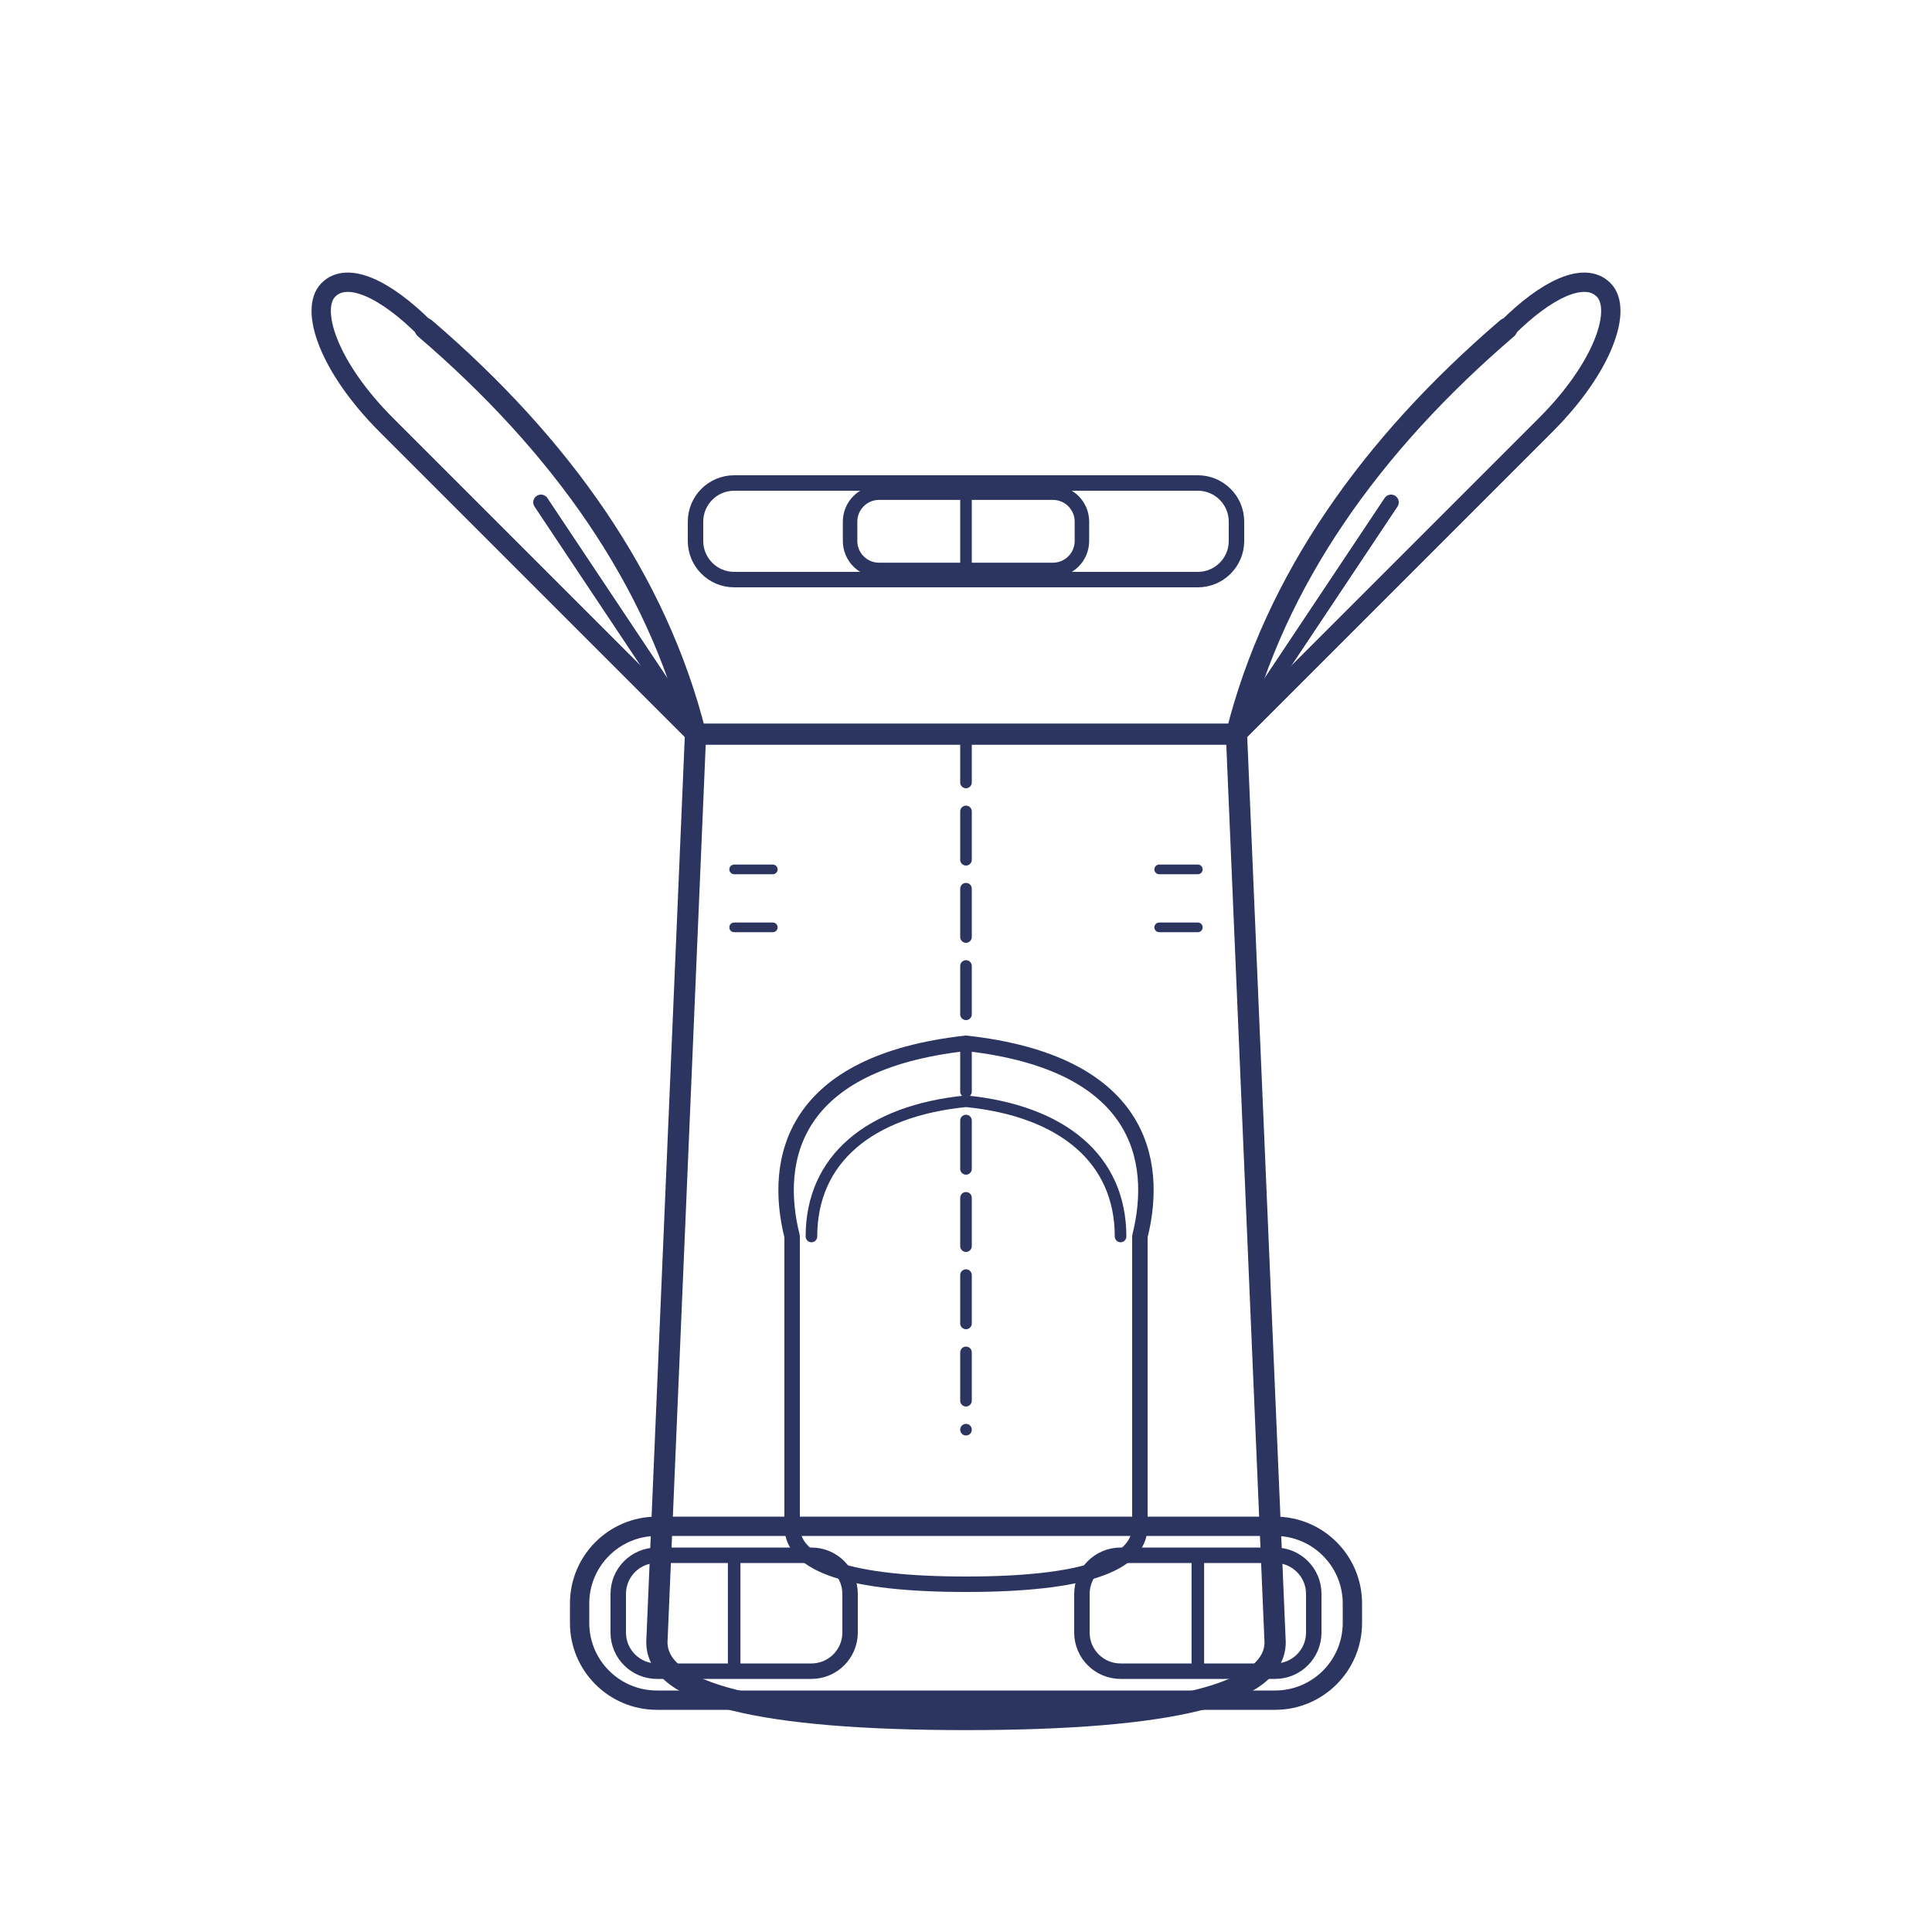
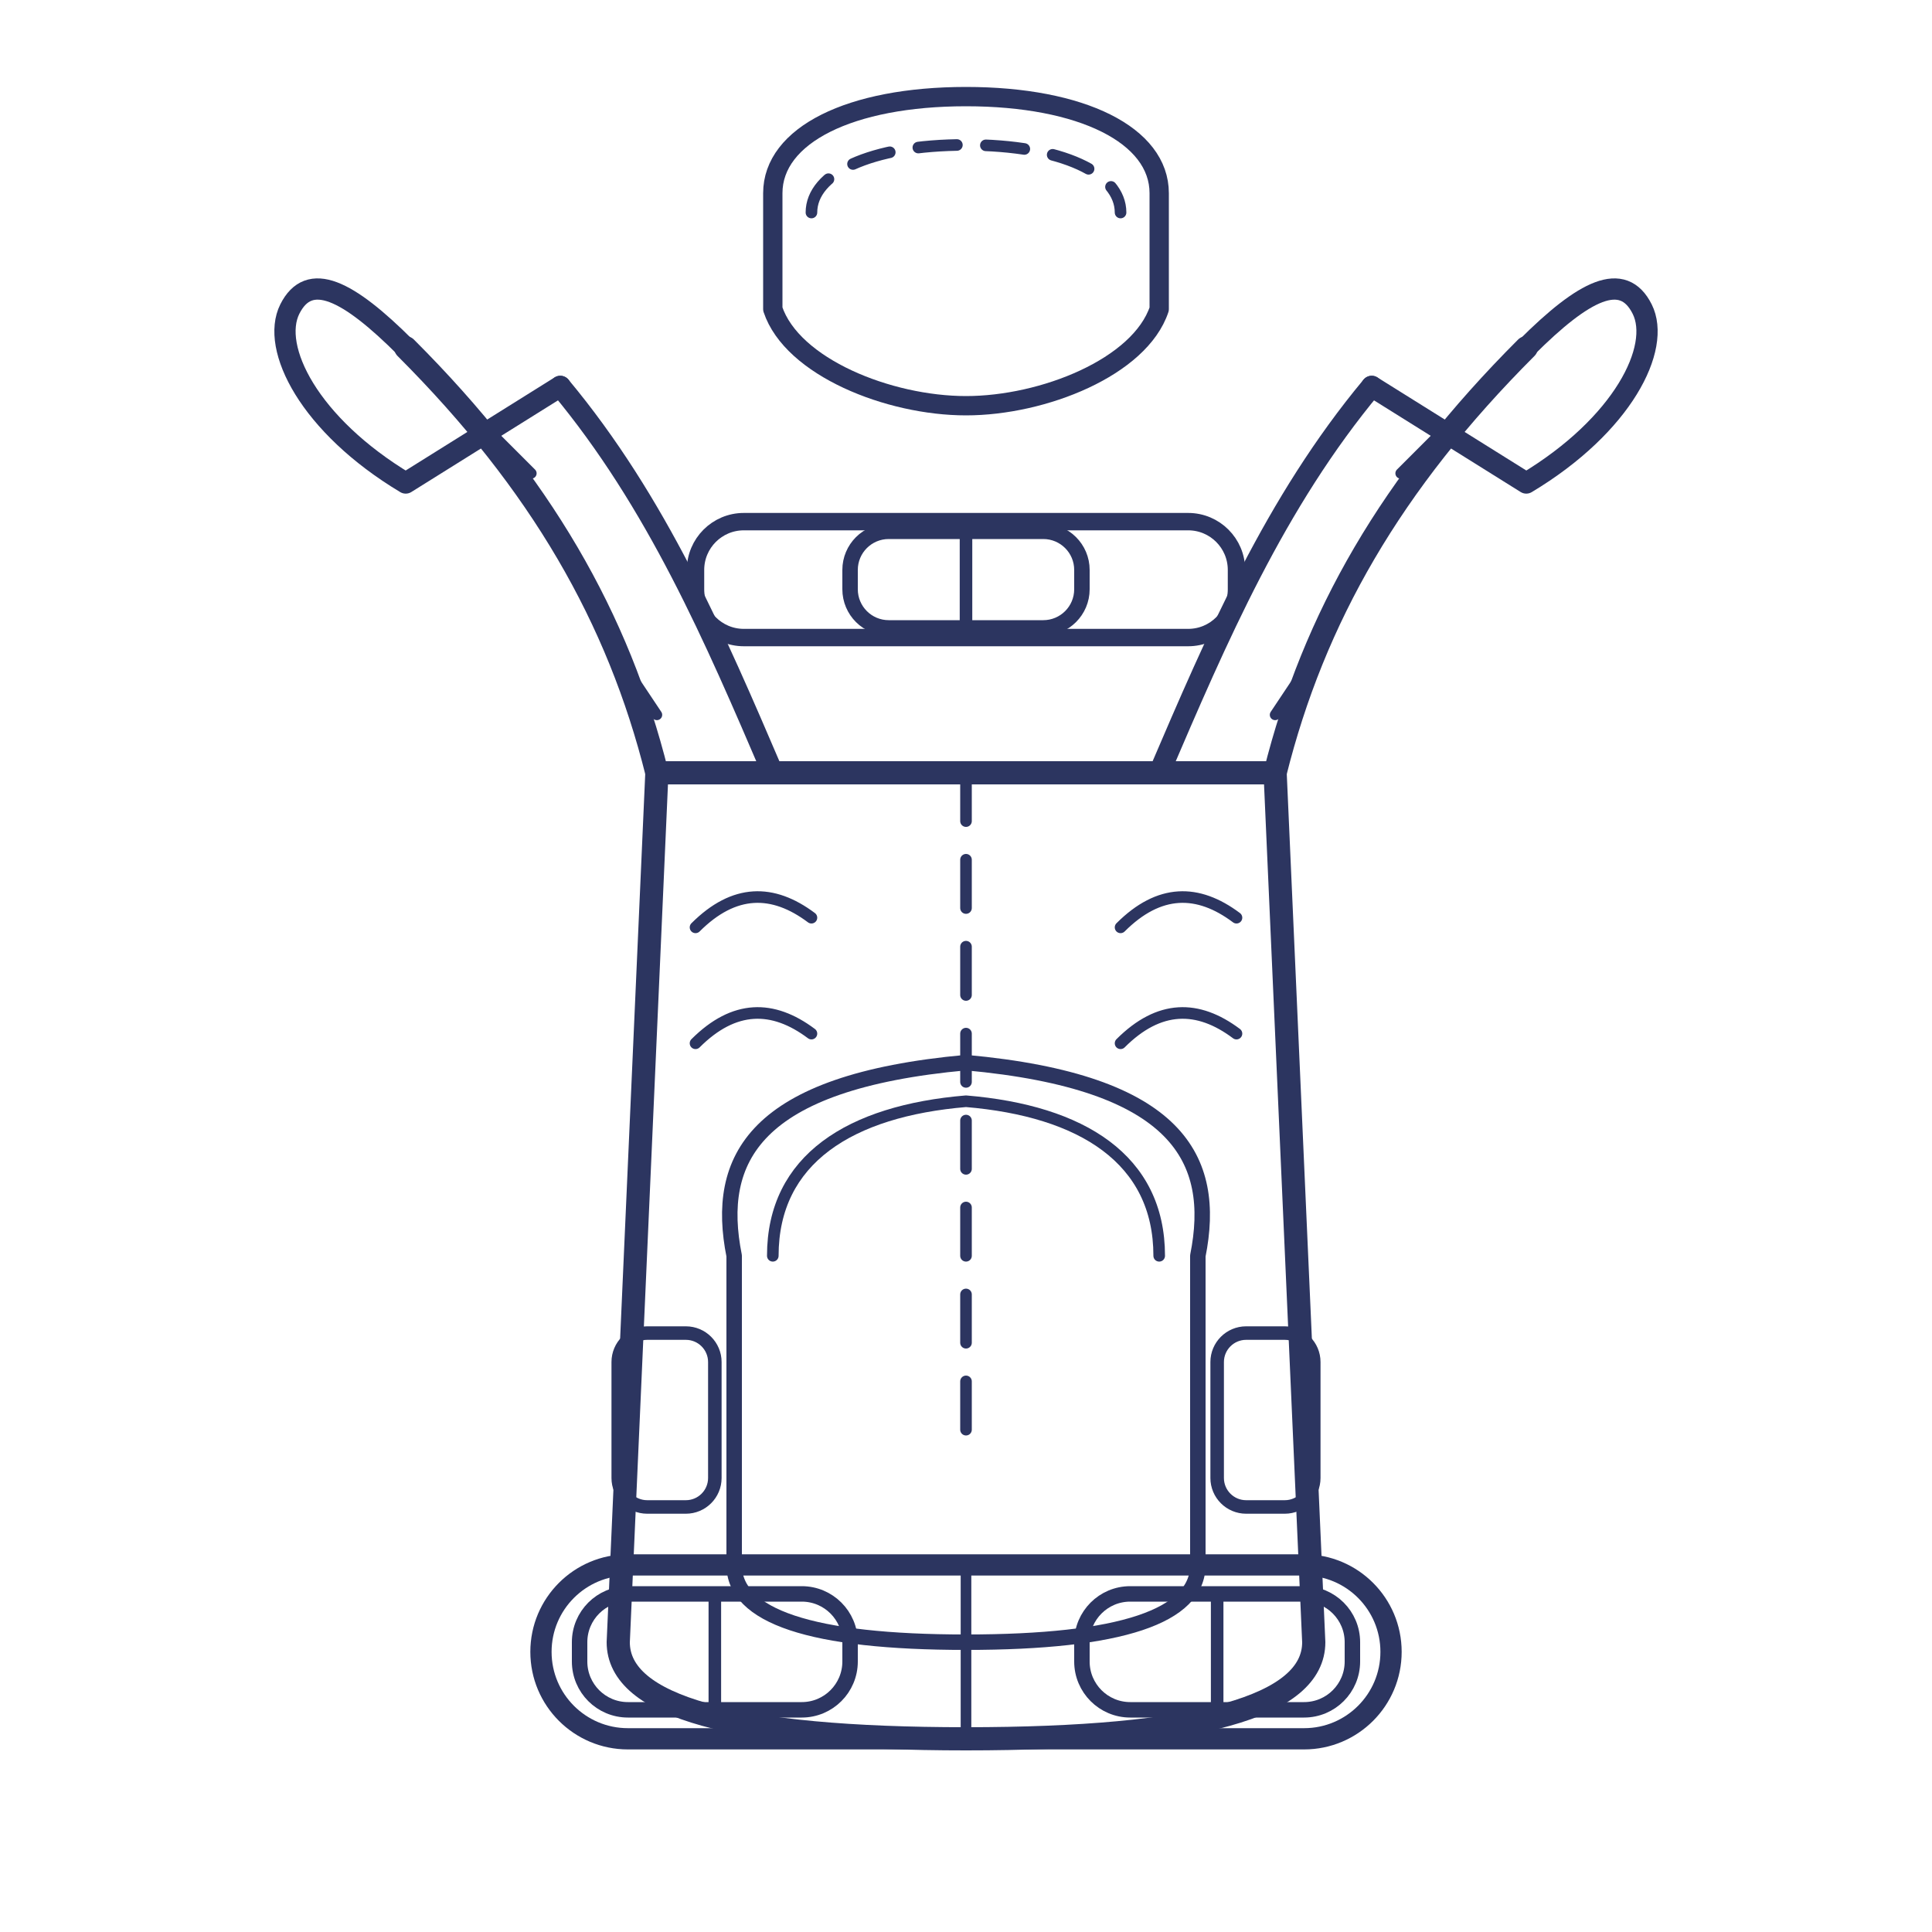
- <svg xmlns="http://www.w3.org/2000/svg" viewBox="0 0 200 200">
-   <g stroke="#2C3560" fill="none" stroke-linecap="round" stroke-linejoin="round">
-     <path d="M72 76 C68 60 58 46 44 34" stroke-width="2.2" />
-     <path d="M44 34 C40 30 36 28 34 30 C32 32 34 38 40 44 L72 76" stroke-width="2" />
-     <path d="M128 76 C132 60 142 46 156 34" stroke-width="2.2" />
-     <path d="M156 34 C160 30 164 28 166 30 C168 32 166 38 160 44 L128 76" stroke-width="2" />
-     <path d="M56 52 L72 76" stroke-width="1.6" />
-     <path d="M144 52 L128 76" stroke-width="1.6" />
-     <rect x="72" y="50" width="56" height="10" rx="4" stroke-width="1.6" />
-     <rect x="88" y="51" width="24" height="8" rx="3" stroke-width="1.5" />
-     <line x1="100" y1="51" x2="100" y2="59" stroke-width="1.2" />
-     <path d="M72 76 L68 170 Q68 178 100 178 Q132 178 132 170 L128 76 Z" stroke-width="2.2" />
-     <line x1="100" y1="76" x2="100" y2="148" stroke-width="1.2" stroke-dasharray="5,3" />
-     <path d="M76 90 L80 90" stroke-width="1" />
-     <path d="M76 96 L80 96" stroke-width="1" />
-     <path d="M120 90 L124 90" stroke-width="1" />
-     <path d="M120 96 L124 96" stroke-width="1" />
-     <path d="M82 128 C80 120 82 110 100 108 C118 110 120 120 118 128 L118 158 Q118 164 100 164 Q82 164 82 158 Z" stroke-width="1.6" />
-     <path d="M84 128 C84 120 90 115 100 114 C110 115 116 120 116 128" stroke-width="1.2" />
-     <rect x="60" y="158" width="80" height="18" rx="8" stroke-width="2" />
-     <rect x="64" y="161" width="24" height="12" rx="4" stroke-width="1.6" />
-     <rect x="112" y="161" width="24" height="12" rx="4" stroke-width="1.6" />
-     <line x1="76" y1="161" x2="76" y2="173" stroke-width="1.3" />
-     <line x1="124" y1="161" x2="124" y2="173" stroke-width="1.3" />
-   </g>
+ <svg xmlns="http://www.w3.org/2000/svg" viewBox="0 0 200 200" stroke="#2C3560" fill="none" stroke-linecap="round" stroke-linejoin="round">
+   <path d="M 68 80 C 64 64 56 50 42 36" stroke-width="2.4" />
+   <path d="M 80 80 C 74 66 68 52 58 40" stroke-width="2.2" />
+   <path d="M 42 36 C 36 30 32 28 30 32 C 28 36 32 44 42 50 L 58 40" stroke-width="2.2" />
+   <line x1="50" y1="44" x2="55" y2="49" stroke-width="1.1" />
+   <line x1="58" y1="56" x2="62" y2="62" stroke-width="1.1" />
+   <line x1="64" y1="68" x2="68" y2="74" stroke-width="1.1" />
+   <path d="M 132 80 C 136 64 144 50 158 36" stroke-width="2.4" />
+   <path d="M 120 80 C 126 66 132 52 142 40" stroke-width="2.2" />
+   <path d="M 158 36 C 164 30 168 28 170 32 C 172 36 168 44 158 50 L 142 40" stroke-width="2.2" />
+   <line x1="150" y1="44" x2="145" y2="49" stroke-width="1.1" />
+   <line x1="142" y1="56" x2="138" y2="62" stroke-width="1.1" />
+   <line x1="136" y1="68" x2="132" y2="74" stroke-width="1.1" />
+   <rect x="72" y="54" width="56" height="12" rx="5" stroke-width="1.8" />
+   <rect x="88" y="55" width="24" height="10" rx="4" stroke-width="1.6" />
+   <line x1="100" y1="55" x2="100" y2="65" stroke-width="1.3" />
+   <path d="M 80 20 C 80 14 88 10 100 10 C 112 10 120 14 120 20 L 120 32 C 118 38 108 42 100 42 C 92 42 82 38 80 32 Z" stroke-width="2" />
+   <path d="M 84 22 C 84 18 90 15 100 15 C 110 15 116 18 116 22" stroke-width="1.2" stroke-dasharray="4,3" />
+   <path d="M 68 80 L 64 170 Q 64 180 100 180 Q 136 180 136 170 L 132 80 Z" stroke-width="2.4" />
+   <line x1="100" y1="80" x2="100" y2="150" stroke-width="1.2" stroke-dasharray="5,4" />
+   <path d="M 72 96 C 76 92 80 92 84 95" stroke-width="1.2" />
+   <path d="M 72 108 C 76 104 80 104 84 107" stroke-width="1.2" />
+   <path d="M 116 96 C 120 92 124 92 128 95" stroke-width="1.2" />
+   <path d="M 116 108 C 120 104 124 104 128 107" stroke-width="1.2" />
+   <path d="M 76 130 C 74 120 78 112 100 110 C 122 112 126 120 124 130 L 124 162 Q 124 170 100 170 Q 76 170 76 162 Z" stroke-width="1.6" />
+   <path d="M 80 130 C 80 120 88 115 100 114 C 112 115 120 120 120 130" stroke-width="1.2" />
+   <rect x="56" y="162" width="88" height="18" rx="9" stroke-width="2.2" />
+   <path d="M 100 162 L 100 180" stroke-width="1.1" />
+   <rect x="60" y="165" width="28" height="12" rx="5" stroke-width="1.6" />
+   <line x1="74" y1="165" x2="74" y2="177" stroke-width="1.3" />
+   <rect x="112" y="165" width="28" height="12" rx="5" stroke-width="1.6" />
+   <line x1="126" y1="165" x2="126" y2="177" stroke-width="1.3" />
+   <rect x="64" y="138" width="10" height="18" rx="3" stroke-width="1.4" />
+   <rect x="126" y="138" width="10" height="18" rx="3" stroke-width="1.4" />
</svg>
